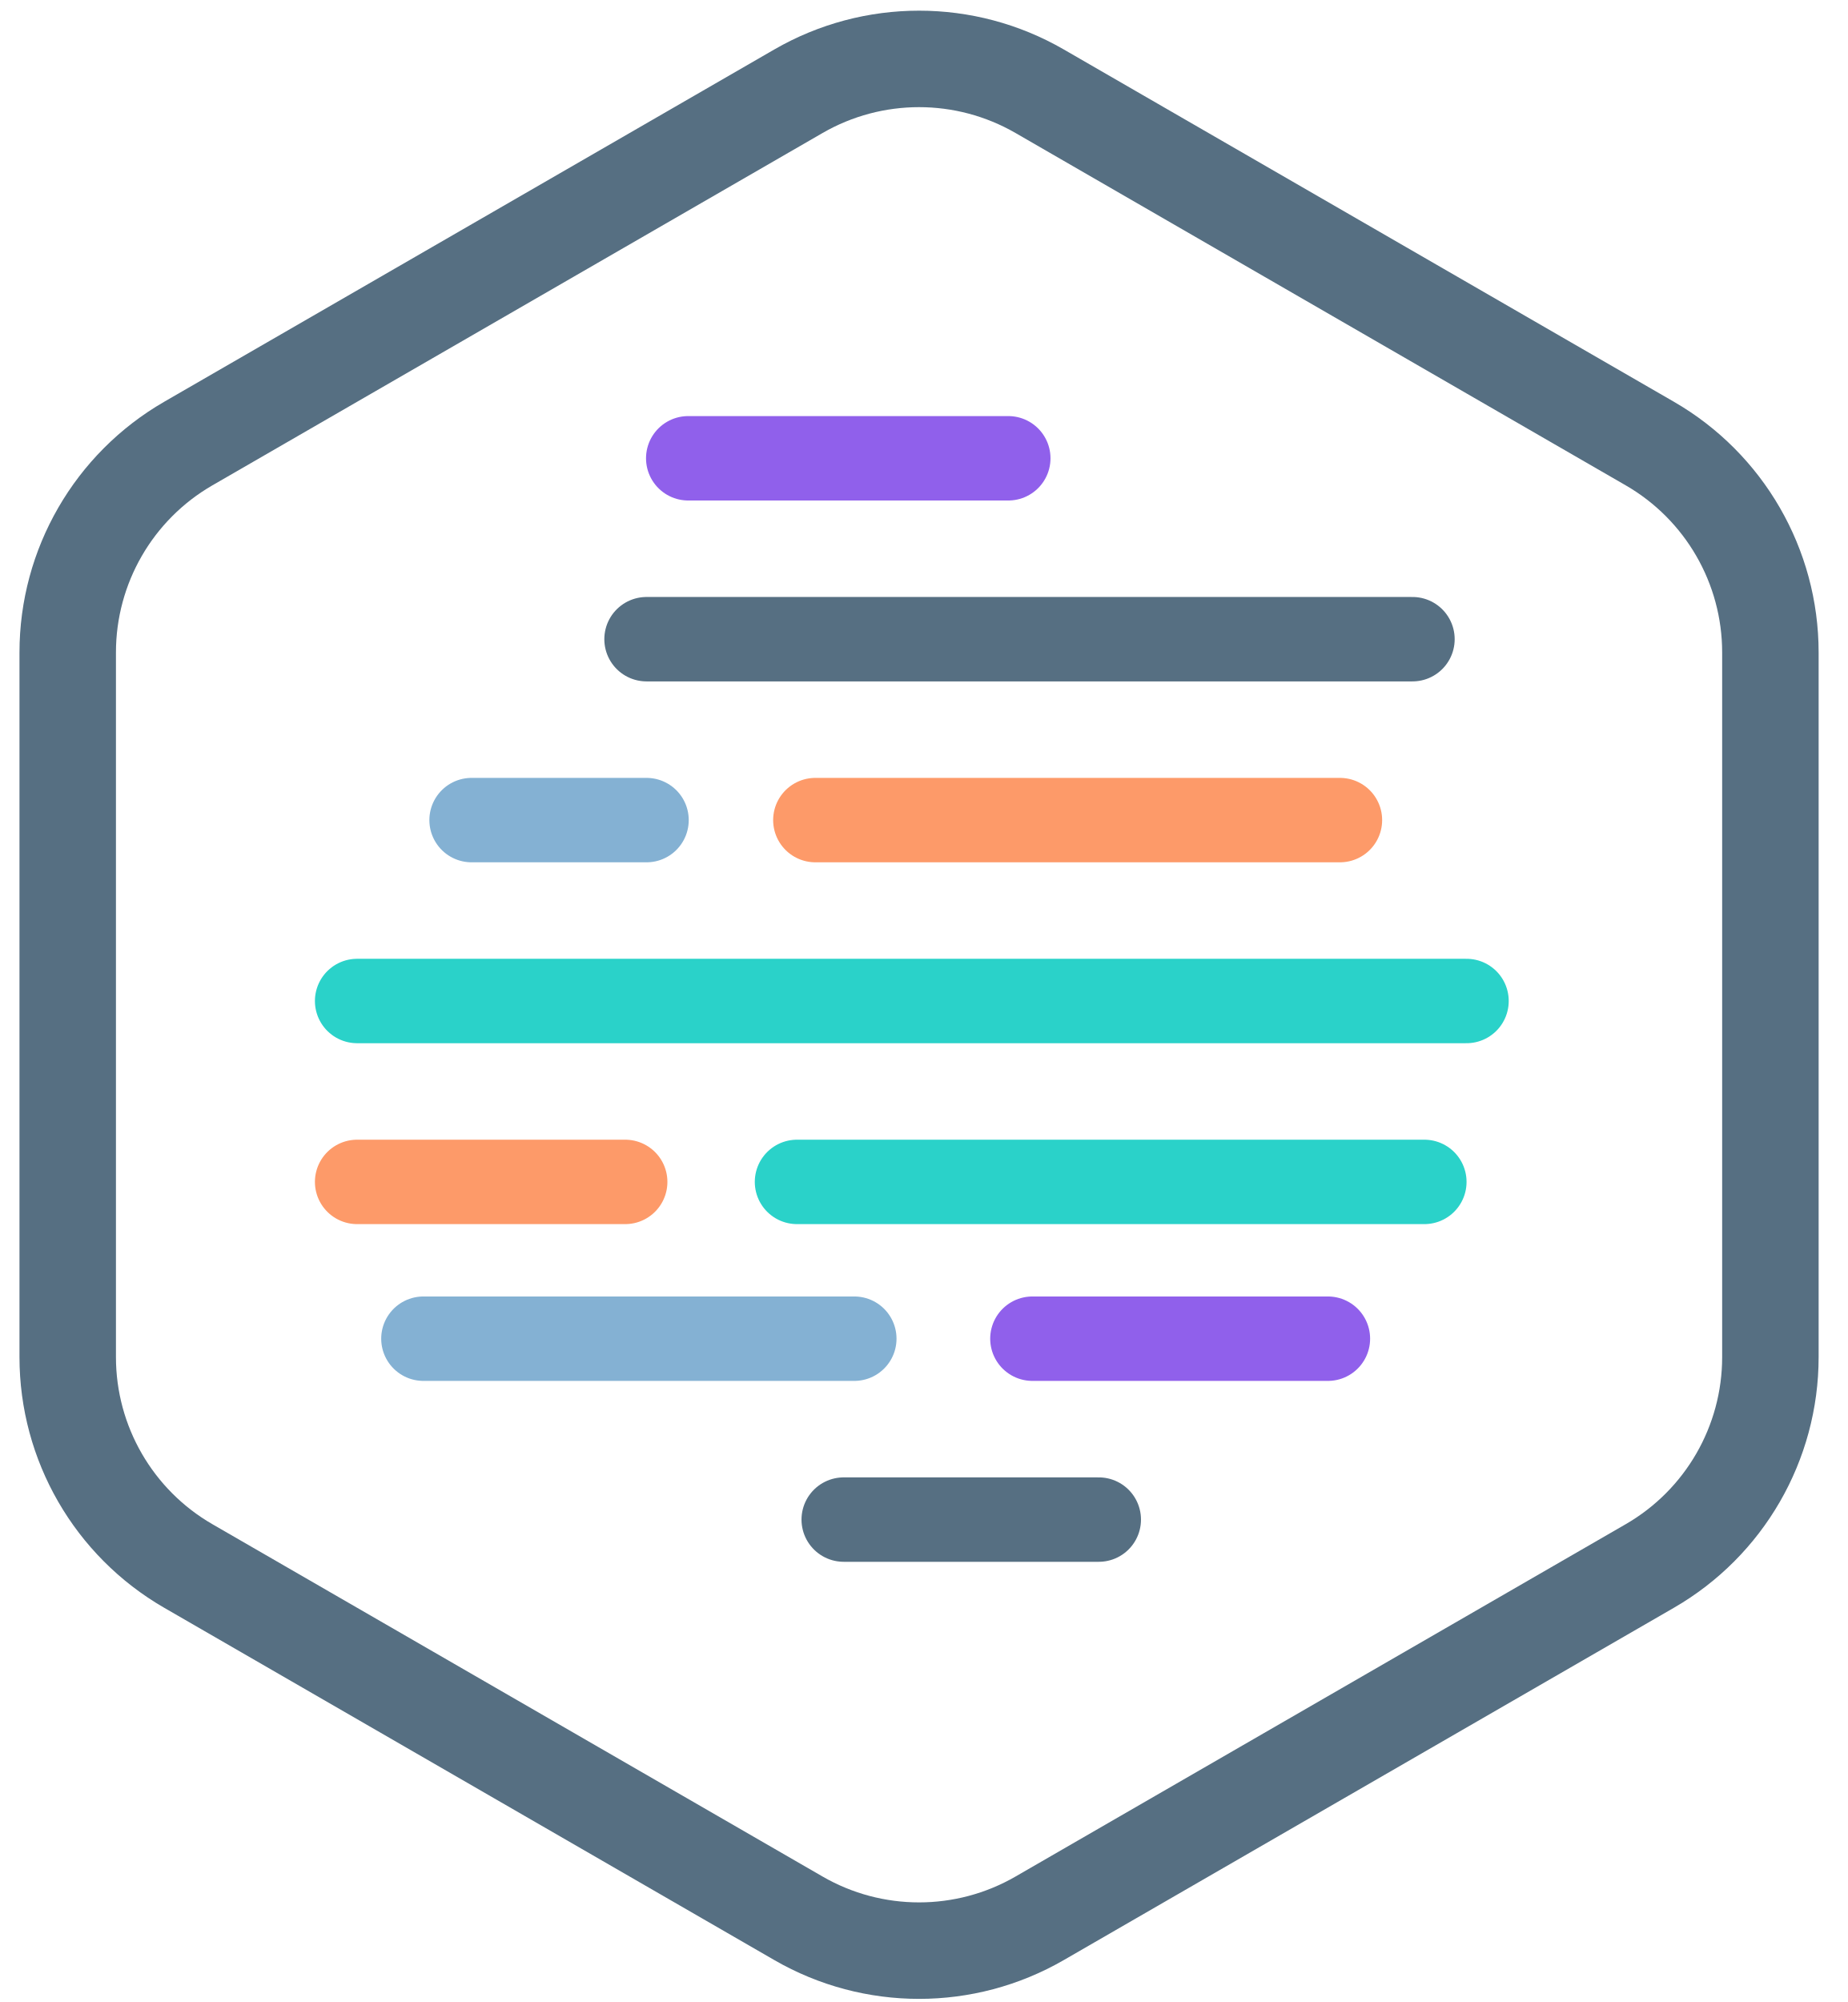
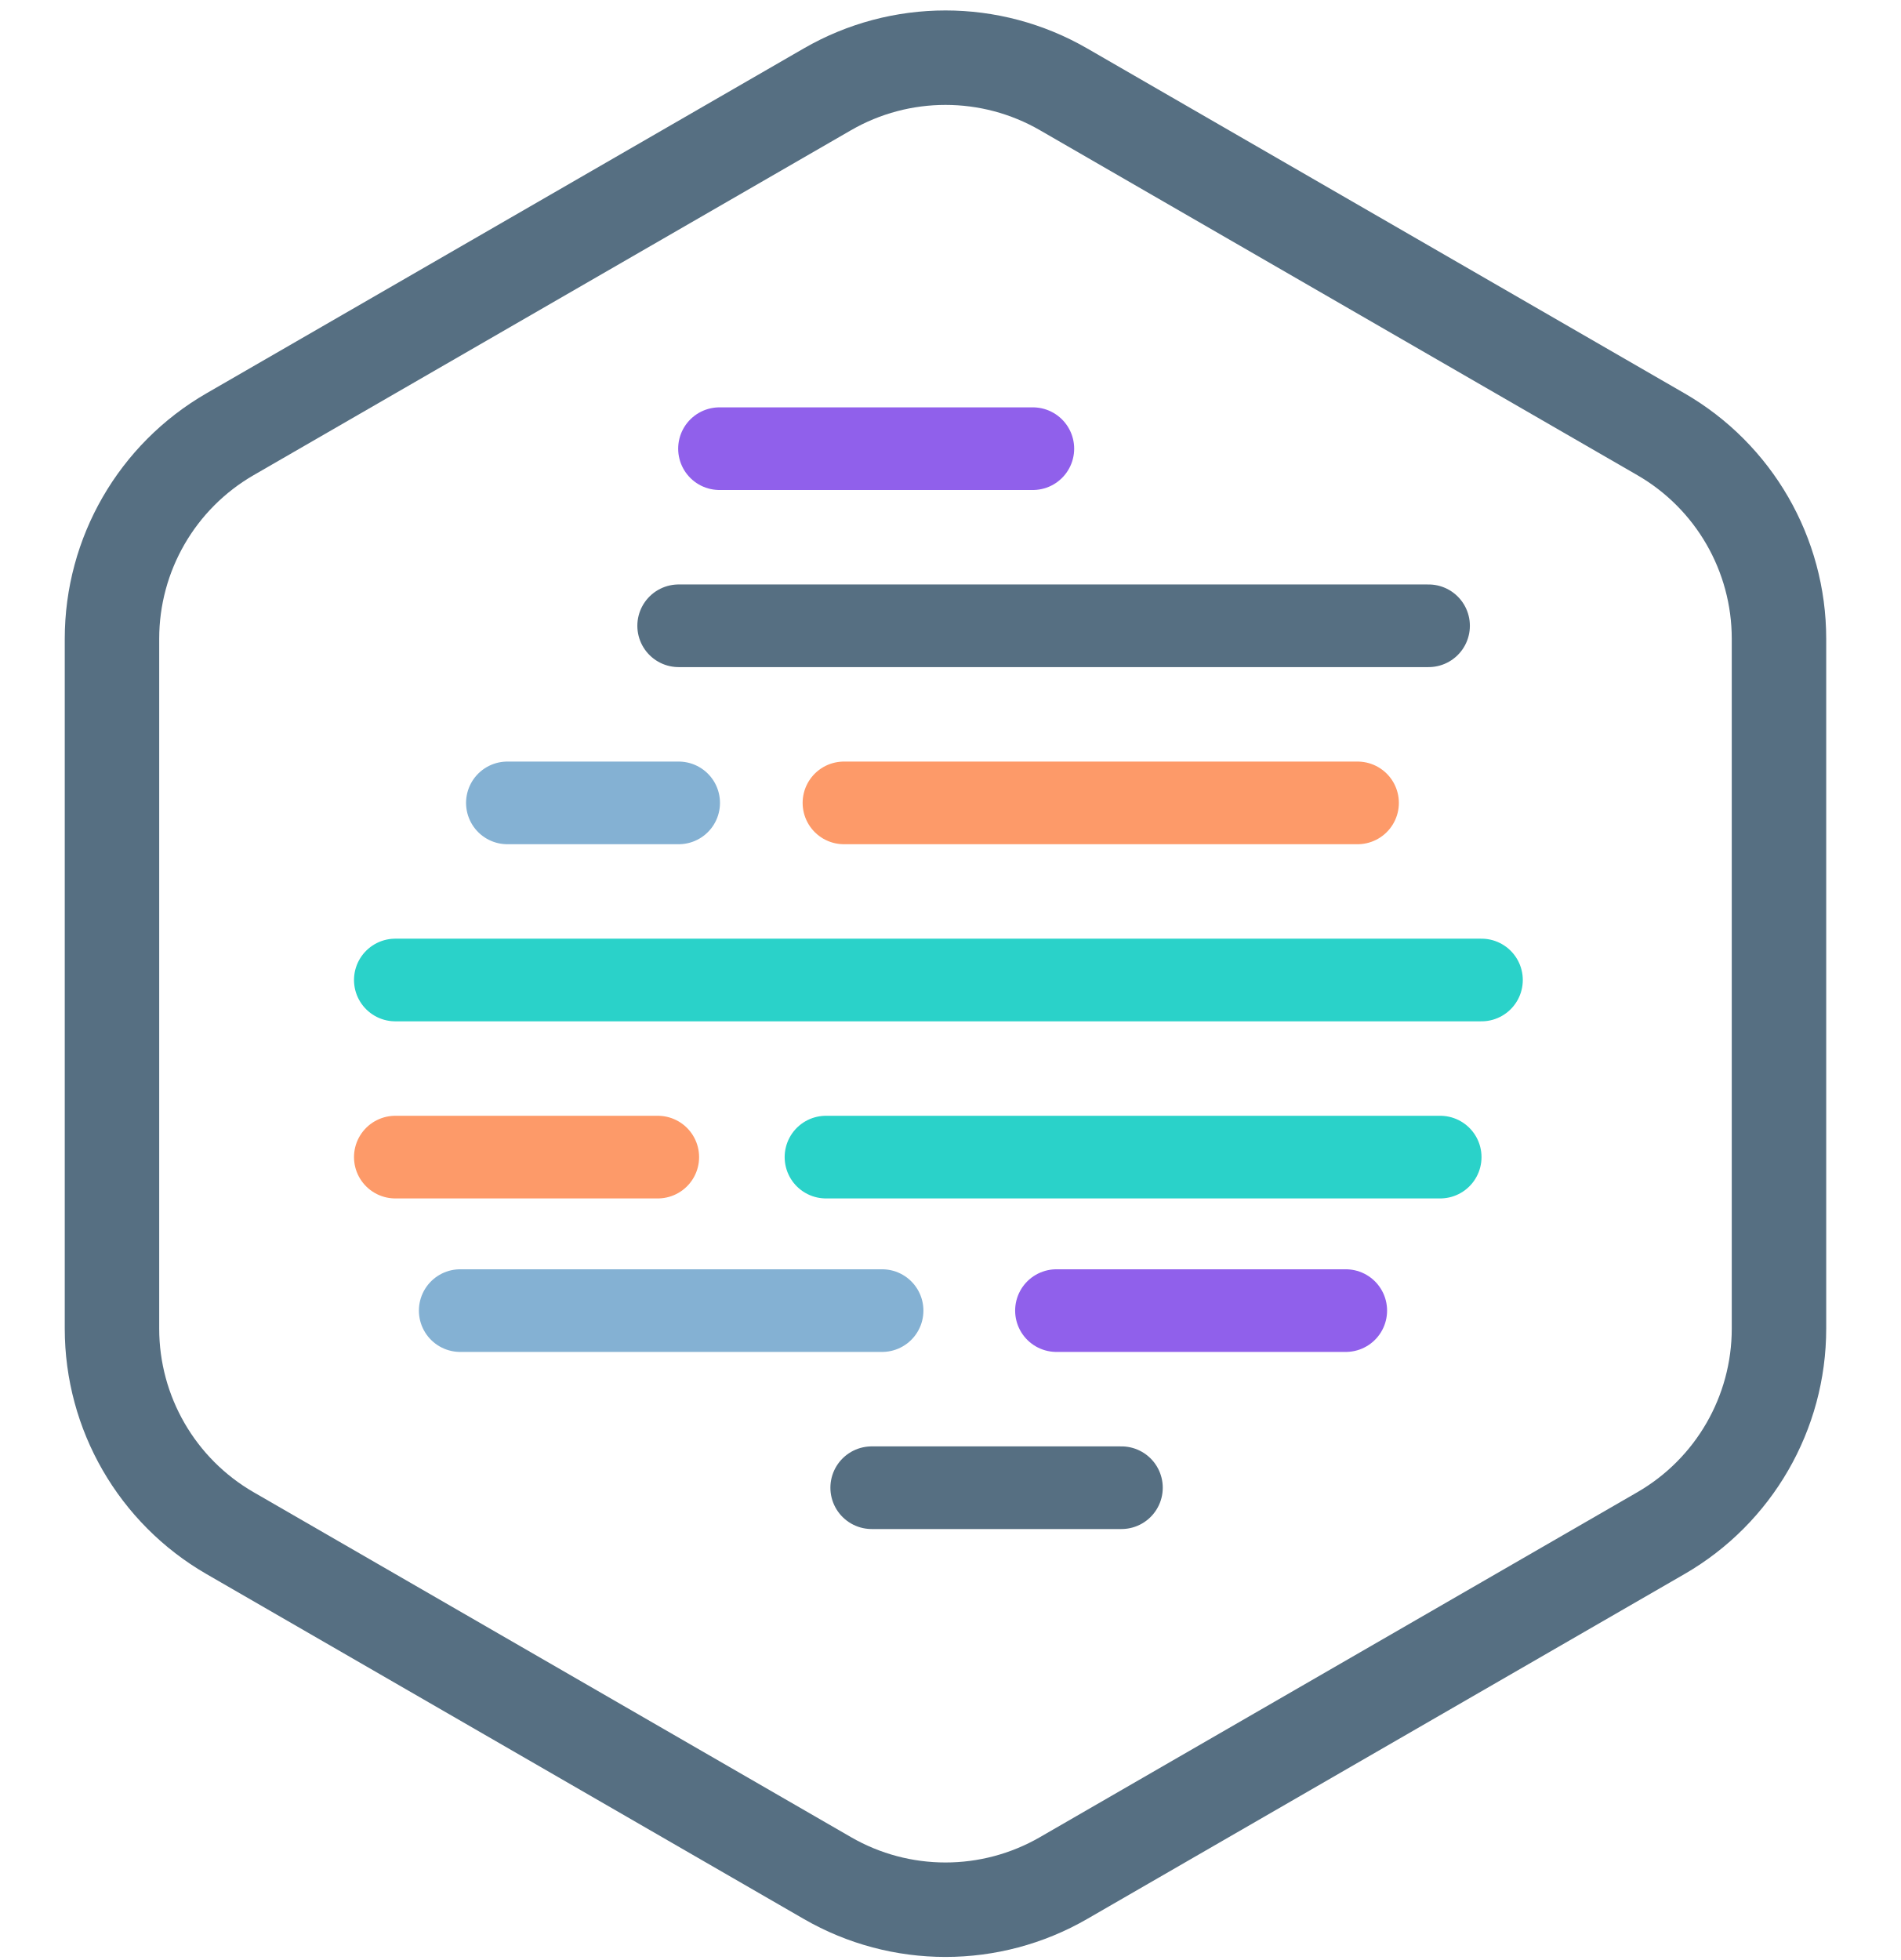
- <svg xmlns="http://www.w3.org/2000/svg" width="24" height="26" viewBox="0 0 150 166">
+ <svg xmlns="http://www.w3.org/2000/svg" width="64" height="66" viewBox="0 0 150 166">
  <g fill="none" fill-rule="evenodd" transform="translate(8 8)">
    <path stroke="#566F82" stroke-width="8" d="M76.6,-0.436 L127.2,28.778 C133.388,32.351 137.2,38.953 137.2,46.099 L137.2,104.526 C137.2,111.672 133.388,118.274 127.2,121.847 L76.6,151.061 C70.412,154.634 62.788,154.634 56.6,151.061 L6,121.847 C-0.188,118.274 -4,111.672 -4,104.526 L-4,46.099 C-4,38.953 -0.188,32.351 6,28.778 L56.6,-0.436 C62.788,-4.008 70.412,-4.008 76.6,-0.436 Z" />
    <path stroke="#9060EB" stroke-linecap="round" stroke-linejoin="round" stroke-width="7" d="M76,103 L100.505,103" />
    <path stroke="#FD9A69" stroke-linecap="round" stroke-linejoin="round" stroke-width="7" d="M58,60 L101.503,60" />
    <path stroke="#84B1D3" stroke-linecap="round" stroke-linejoin="round" stroke-width="7" d="M29.491,60 L44,60" />
    <path stroke="#566F82" stroke-linecap="round" stroke-linejoin="round" stroke-width="7" d="M60.352,118 L81.504,118" />
    <path stroke="#9060EB" stroke-linecap="round" stroke-linejoin="round" stroke-width="7" d="M47.458,30 L74,30" />
    <path stroke="#FD9A69" stroke-linecap="round" stroke-linejoin="round" stroke-width="7" d="M20,90 L42.231,90" />
    <path stroke="#2AD2C9" stroke-linecap="round" stroke-linejoin="round" stroke-width="7" d="M56.478,90 L108.503,90" />
    <path stroke="#84B1D3" stroke-linecap="round" stroke-linejoin="round" stroke-width="7" d="M25.497,103 L61.231,103" />
    <path stroke="#566F82" stroke-linecap="round" stroke-linejoin="round" stroke-width="7" d="M44,45 L107.518,45" />
    <polyline stroke="#2AD2C9" stroke-linecap="round" stroke-linejoin="round" stroke-width="7" points="20 75 66 75 112 75" />
  </g>
</svg>
